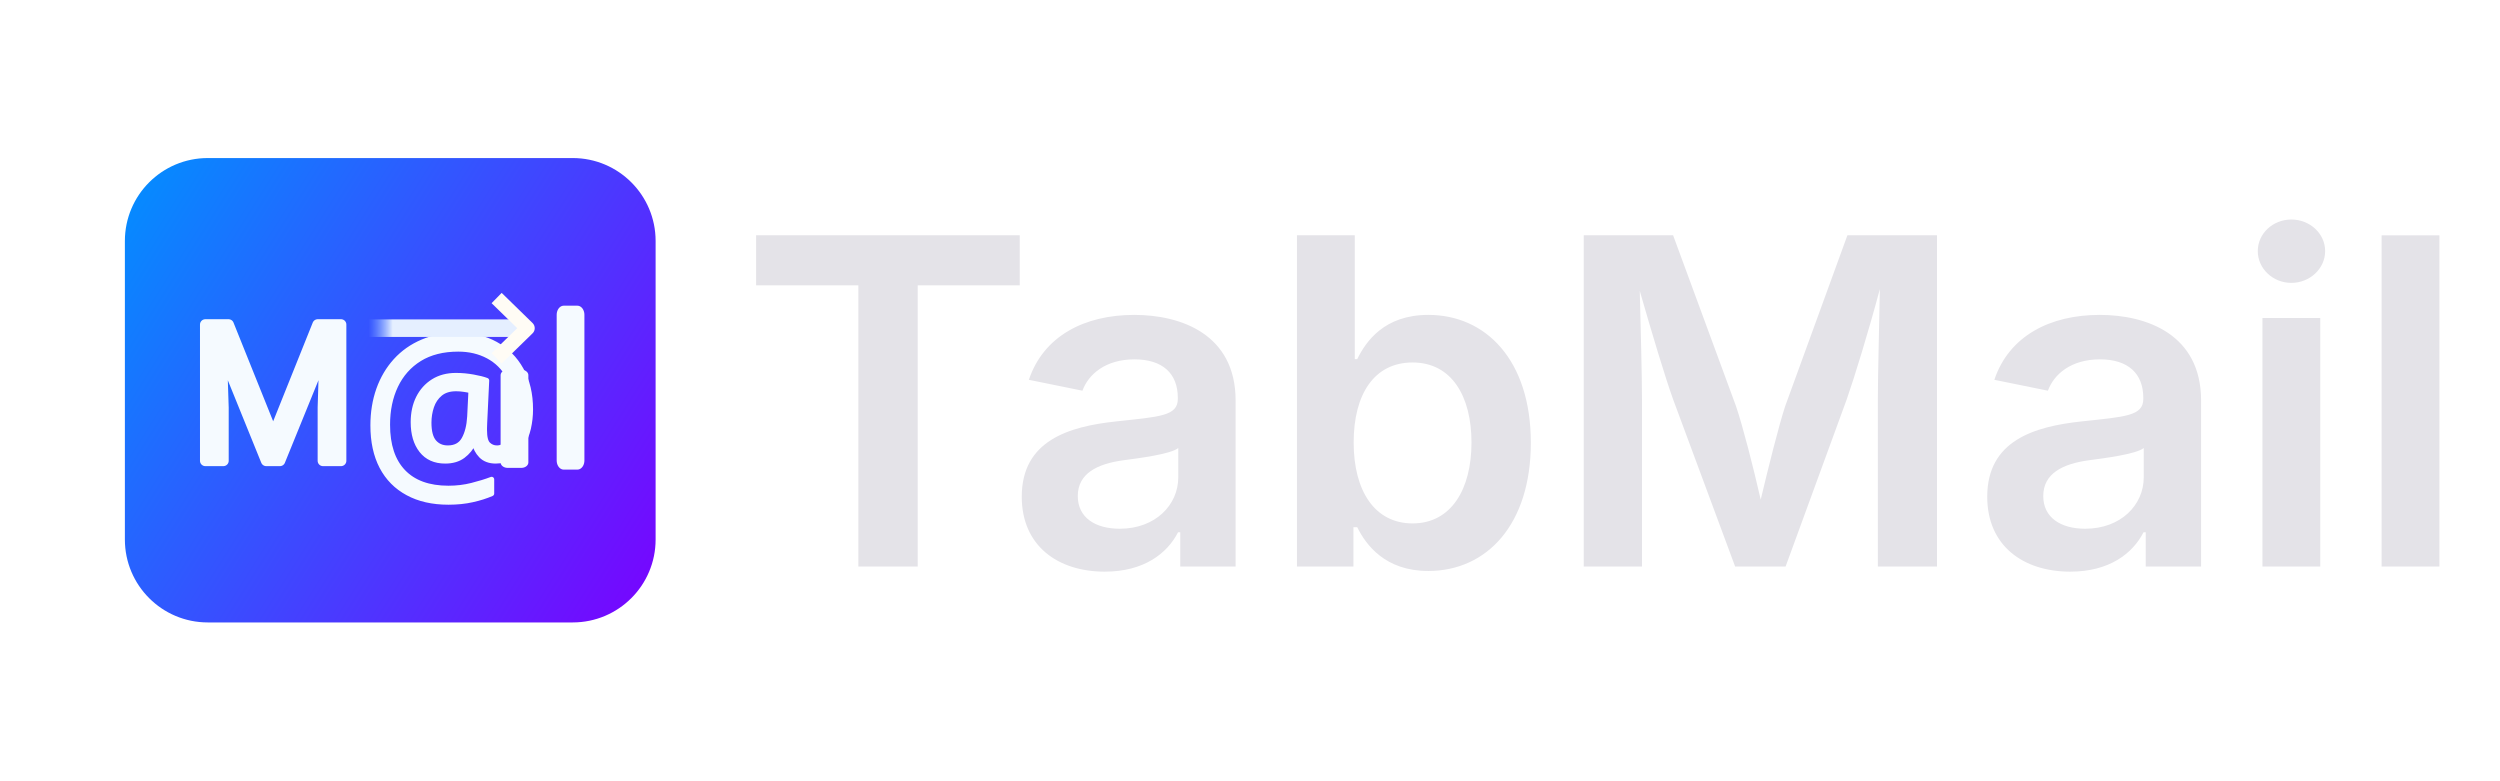
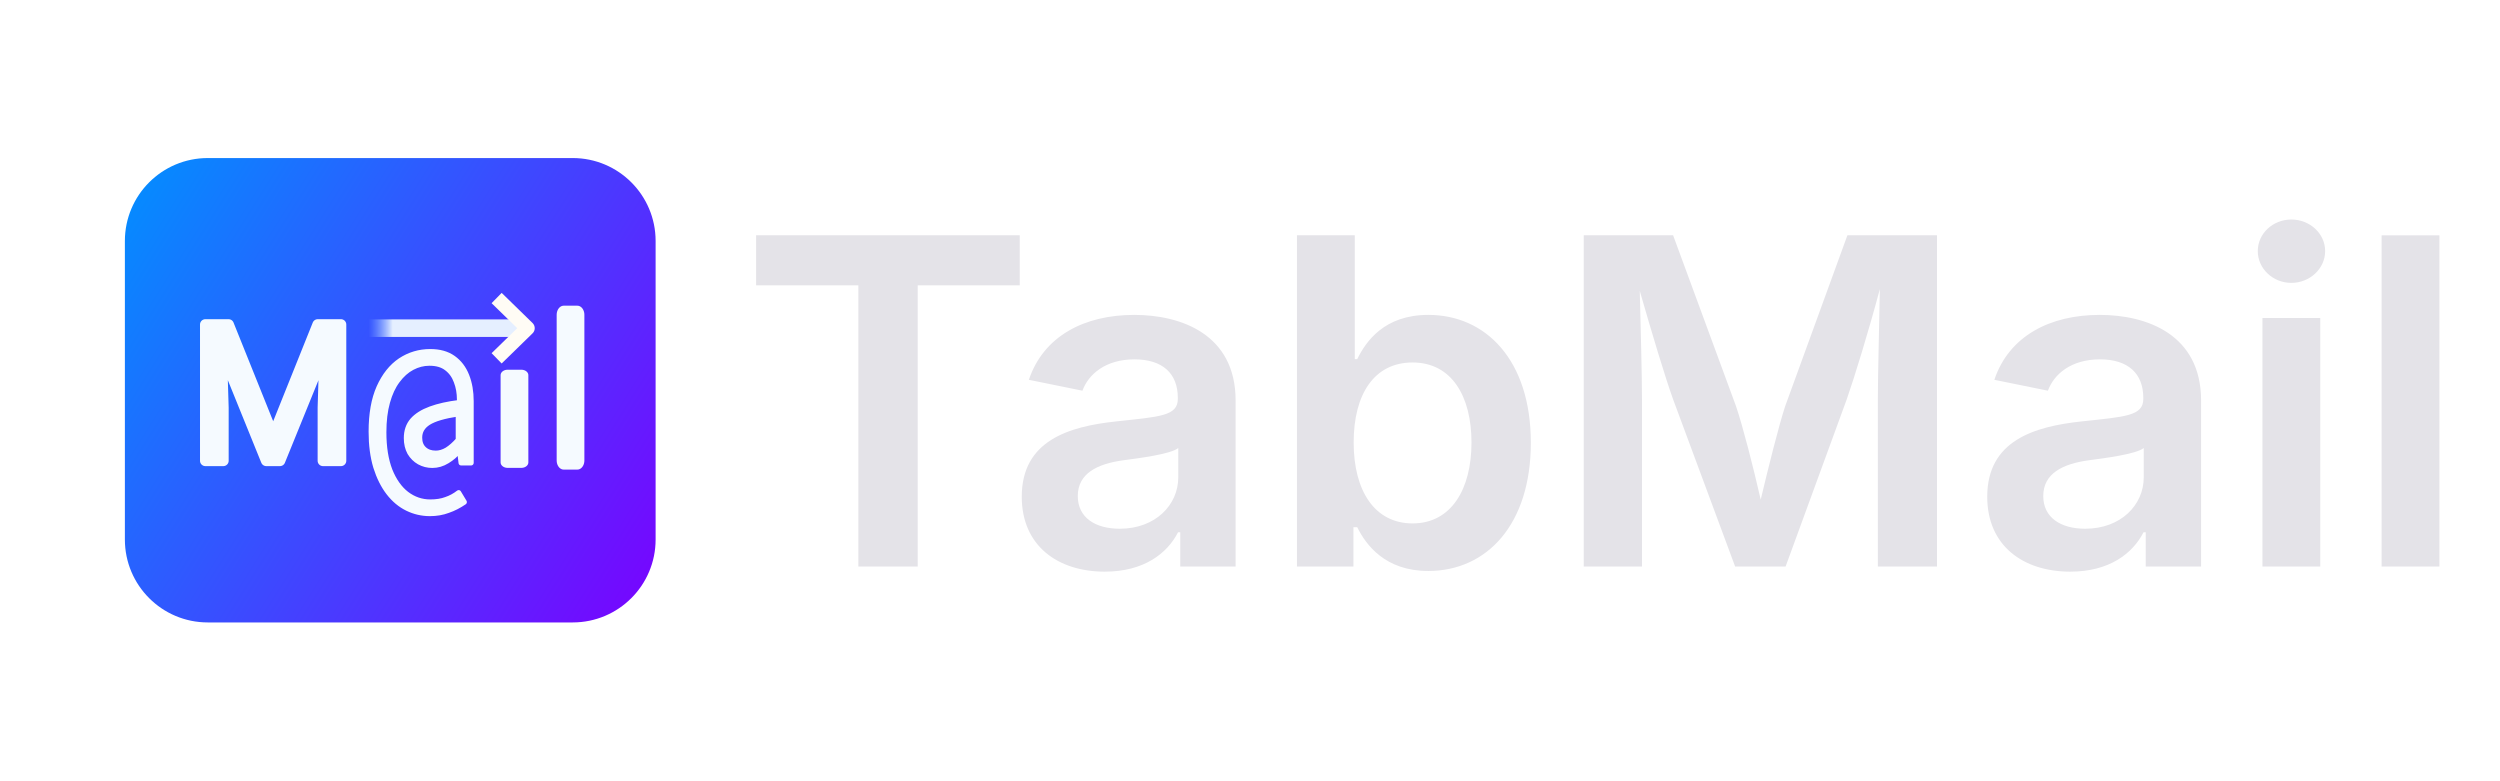
<svg xmlns="http://www.w3.org/2000/svg" xmlns:xlink="http://www.w3.org/1999/xlink" width="205" height="64" viewBox="0 0 205 64" version="1.1" id="svg2">
  <defs id="defs2">
    <clipPath id="icon-mask">
      <rect x="6.4" y="9.6" width="51.2" height="44.8" rx="8" ry="8" />
    </clipPath>
  </defs>
  <g transform="translate(32,32) scale(0.85) translate(-32,-32)">
    <g clip-path="url(#icon-mask)">
      <defs id="defs1">
        <linearGradient id="linearGradient30">
          <stop style="stop-color:#fffdf5;stop-opacity:1;" offset="0.598" id="stop30" />
          <stop style="stop-color:#fffdf5;stop-opacity:0;" offset="1" id="stop31" />
        </linearGradient>
        <linearGradient id="linearGradient26">
          <stop style="stop-color:#80b9ff;stop-opacity:0;" offset="0" id="stop26" />
          <stop style="stop-color:#e5efff;stop-opacity:1;" offset="0.16" id="stop27" />
        </linearGradient>
        <linearGradient id="linearGradient24">
          <stop style="stop-color:#7b00ff;stop-opacity:1;" offset="0" id="stop24" />
          <stop style="stop-color:#0091ff;stop-opacity:1;" offset="1" id="stop25" />
        </linearGradient>
        <linearGradient id="linearGradient2">
          <stop style="stop-color:#ffaa00;stop-opacity:1;" offset="0" id="stop2" />
          <stop style="stop-color:#ffff00;stop-opacity:1;" offset="1" id="stop3" />
        </linearGradient>
        <clipPath id="body-clip">
          <rect x="3.5" y="17.5" width="57" height="35" rx="4" ry="4" id="rect1" />
        </clipPath>
        <clipPath id="below-v-screen">
          <path d="M 0,64 V 26.6 L 32,43.5 64,26.6 V 64 Z" id="path-below-v-screen" />
        </clipPath>
        <clipPath id="clipPath1">
          <path d="M 0,64 V 26.6 L 32,43.5 64,26.6 V 64 Z" id="path1" />
        </clipPath>
        <clipPath id="below-v-screen-2">
          <path d="M 0,64 V 26.6 L 32,43.5 64,26.6 V 64 Z" id="path-below-v-screen-8" />
        </clipPath>
        <clipPath id="below-v-screen-5">
          <path d="M 0,64 V 26.6 L 32,43.5 64,26.6 V 64 Z" id="path-below-v-screen-9" />
        </clipPath>
        <clipPath id="below-v-screen-5-2">
          <path d="M 0,64 V 26.6 L 32,43.5 64,26.6 V 64 Z" id="path-below-v-screen-9-4" />
        </clipPath>
        <clipPath id="below-v-screen-59">
          <path d="M 0,64 V 26.6 L 32,43.5 64,26.6 V 64 Z" id="path-below-v-screen-4" />
        </clipPath>
        <clipPath clipPathUnits="userSpaceOnUse" id="clipPath4">
          <rect id="rect4" x="6.225" y="19.585" width="52.077" height="29.75" rx="3.655" ry="3.4" style="fill:url(#linearGradient5);fill-opacity:1;stroke:none;stroke-width:2.307;stroke-linejoin:round;stroke-dasharray:none" />
        </clipPath>
        <linearGradient xlink:href="#linearGradient2" id="linearGradient5" gradientUnits="userSpaceOnUse" gradientTransform="matrix(0.9136274,0,0,0.85,3.027086,4.71021)" x1="42.897" y1="61.97" x2="21.103" y2="8.03" />
        <clipPath clipPathUnits="userSpaceOnUse" id="clipPath6">
          <rect style="opacity:0.292;fill:#ff0f0f;fill-opacity:1;stroke:#ff0f0f;stroke-width:0.373;stroke-linecap:round;stroke-linejoin:round;stroke-miterlimit:0;stroke-dasharray:none;stroke-opacity:1;paint-order:normal" id="rect6" width="59.671" height="41.062" x="-31.682" y="5.687" rx="2.636" ry="9.856" transform="matrix(0.8780436,-0.4785807,0.6999592,0.7141828,0,0)" />
        </clipPath>
        <linearGradient xlink:href="#linearGradient24" id="linearGradient25" x1="63.026" y1="59.165" x2="0.564" y2="10.364" gradientUnits="userSpaceOnUse" gradientTransform="translate(0,-0.1583911)" />
        <linearGradient xlink:href="#linearGradient26" id="linearGradient27" x1="60.121" y1="17.582" x2="83.767" y2="17.582" gradientUnits="userSpaceOnUse" gradientTransform="matrix(0.8902256,0,0,0.8666082,6.528041,1.989478)" />
        <linearGradient xlink:href="#linearGradient30" id="linearGradient31" x1="46.727" y1="20.016" x2="46.727" y2="48.542" gradientUnits="userSpaceOnUse" />
      </defs>
      <g id="layer5" transform="matrix(0.8065018,0,0,1.001506,6.479703,-2.614714)" style="stroke-width:2.225;stroke-dasharray:none">
        <rect style="opacity:1;fill:url(#linearGradient25);stroke:none;stroke-width:0.377;stroke-linecap:round;stroke-linejoin:round;stroke-miterlimit:0;stroke-dasharray:none;stroke-opacity:1;paint-order:normal" id="rect7" width="79.266" height="63.673" x="-7.838" y="2.769" rx="5.406" ry="5.118" />
        <g id="layer11" transform="matrix(0.7075388,0,0,0.569773,6.111474,18.56051)">
-           <text xml:space="preserve" style="font-size:32.399px;line-height:0;font-family:'Playwrite DE Grund';-inkscape-font-specification:'Playwrite DE Grund';text-align:start;writing-mode:lr-tb;direction:ltr;text-anchor:start;fill:#f5faff;fill-opacity:1;stroke:#f5faff;stroke-width:1.808;stroke-linejoin:round;stroke-miterlimit:0;stroke-dasharray:none;stroke-opacity:1" x="2.154" y="40.009" id="text1">
-             <tspan id="tspan1" style="font-style:normal;font-variant:normal;font-weight:normal;font-stretch:normal;font-size:32.399px;font-family:Roboto;-inkscape-font-specification:Roboto;fill:#f5faff;fill-opacity:1;stroke:#f5faff;stroke-width:1.808;stroke-opacity:1" x="2.154" y="40.009">M</tspan>
-           </text>
-           <text xml:space="preserve" style="font-size:34.559px;font-family:Inter;-inkscape-font-specification:'Inter, Normal';text-align:start;writing-mode:lr-tb;direction:ltr;text-anchor:start;opacity:1;fill:#f5faff;fill-opacity:1;stroke:#f5faff;stroke-width:0.879;stroke-linecap:round;stroke-linejoin:round;stroke-miterlimit:0;stroke-dasharray:none;stroke-opacity:1" x="31.699" y="43.167" id="text25" transform="scale(0.9840817,1.016176)">
-             <tspan id="tspan25" style="font-style:normal;font-variant:normal;font-weight:normal;font-stretch:normal;font-family:'Source Code Pro';-inkscape-font-specification:'Source Code Pro';fill:#f5faff;fill-opacity:1;stroke:#f5faff;stroke-width:0.879;stroke-dasharray:none;stroke-opacity:1" x="31.699" y="43.167">@</tspan>
-           </text>
-           <text xml:space="preserve" style="font-style:normal;font-variant:normal;font-weight:normal;font-stretch:normal;font-size:22.359px;line-height:0;font-family:Roboto;-inkscape-font-specification:Roboto;text-align:start;writing-mode:lr-tb;direction:ltr;text-anchor:start;fill:#f5faff;fill-opacity:1;stroke:#f5faff;stroke-width:2.096;stroke-linejoin:round;stroke-miterlimit:0;stroke-dasharray:none;stroke-opacity:1" x="47.507" y="45.793" id="text2-5" transform="scale(1.136636,0.8797894)">
-             <tspan id="tspan2-4" style="fill:#f5faff;fill-opacity:1;stroke:#f5faff;stroke-width:2.096;stroke-opacity:1" x="47.507" y="45.793">l</tspan>
-           </text>
-           <text xml:space="preserve" style="font-style:normal;font-variant:normal;font-weight:normal;font-stretch:normal;font-size:28.87px;line-height:0;font-family:Roboto;-inkscape-font-specification:Roboto;text-align:start;writing-mode:lr-tb;direction:ltr;text-anchor:start;fill:#f5faff;fill-opacity:1;stroke:#f5faff;stroke-width:2.707;stroke-linejoin:round;stroke-miterlimit:0;stroke-dasharray:none;stroke-opacity:1" x="72.205" y="35.13" id="text2" transform="scale(0.8791269,1.137492)">
-             <tspan id="tspan2" style="fill:#f5faff;fill-opacity:1;stroke:#f5faff;stroke-width:2.707;stroke-opacity:1" x="72.205" y="35.13">l</tspan>
-           </text>
+           <path style="font-size:32.399px;line-height:0;font-family:Roboto;-inkscape-font-specification:Roboto;fill:#f5faff;stroke:#f5faff;stroke-width:1.808;stroke-linejoin:round;stroke-miterlimit:0" d="m 5.793,16.976 h 2.958 l 7.546,18.778 7.53,-18.778 h 2.974 L 17.436,40.009 h -2.31 z m -0.965,0 h 2.61 l 0.427,14.048 V 40.009 H 4.828 Z m 20.312,0 h 2.61 V 40.009 H 24.713 v -8.986 z" id="text1" aria-label="M" />
+           <path style="font-size:34.559px;font-family:'Source Code Pro';-inkscape-font-specification:'Source Code Pro';fill:#f5faff;stroke:#f5faff;stroke-width:0.879;stroke-linecap:round;stroke-linejoin:round;stroke-miterlimit:0" d="m 43.483,48.144 q -2.039,0 -3.871,-0.864 -1.832,-0.864 -3.214,-2.592 -1.382,-1.728 -2.212,-4.285 -0.795,-2.557 -0.795,-5.875 0,-4.424 1.348,-7.361 1.382,-2.972 3.663,-4.458 2.315,-1.486 5.149,-1.486 2.385,0 3.94,1.071 1.555,1.071 2.315,2.938 0.76,1.866 0.76,4.216 v 10.264 h -1.728 l -0.242,-2.004 h -0.138 q -0.76,0.968 -2.004,1.693 -1.21,0.726 -2.557,0.726 -1.21,0 -2.246,-0.553 -1.002,-0.553 -1.624,-1.555 -0.588,-1.037 -0.588,-2.419 0,-1.763 1.037,-2.938 1.071,-1.175 3.11,-1.901 2.039,-0.726 4.977,-1.071 v -0.484 q 0,-1.659 -0.553,-3.041 -0.518,-1.382 -1.659,-2.212 -1.106,-0.829 -2.938,-0.829 -1.555,0 -2.972,0.726 -1.417,0.726 -2.523,2.177 -1.106,1.417 -1.728,3.594 -0.622,2.143 -0.622,5.011 0,3.698 1.037,6.324 1.071,2.592 2.868,3.94 1.832,1.348 4.078,1.348 1.555,0 2.696,-0.415 1.175,-0.38 2.177,-1.14 l 0.968,1.555 q -1.348,0.899 -2.799,1.382 -1.417,0.518 -3.11,0.518 z m 1.002,-10.022 q 0.968,0 1.935,-0.553 0.968,-0.588 1.935,-1.659 V 31.555 q -3.594,0.518 -5.115,1.451 -1.521,0.933 -1.521,2.523 0,1.21 0.76,1.901 0.76,0.691 2.004,0.691 z" id="text25" transform="scale(0.9840817,1.016176)" aria-label="@" />
+           <path d="M 51.241,29.024 V 45.793 H 49.21 V 29.024 Z" id="text2-5" style="font-size:22.359px;line-height:0;font-family:Roboto;-inkscape-font-specification:Roboto;fill:#f5faff;stroke:#f5faff;stroke-width:2.096;stroke-linejoin:round;stroke-miterlimit:0" transform="scale(1.136636,0.8797894)" aria-label="l" />
+           <path d="M 77.026,13.477 V 35.13 H 74.404 V 13.477 Z" id="text2" style="font-size:28.87px;line-height:0;font-family:Roboto;-inkscape-font-specification:Roboto;fill:#f5faff;stroke:#f5faff;stroke-width:2.707;stroke-linejoin:round;stroke-miterlimit:0" transform="scale(0.8791269,1.137492)" aria-label="l" />
          <g id="layer10" transform="matrix(1.221396,0,0,1.221396,-40.94533,-3.446288)" style="stroke-width:2.225;stroke-dasharray:none">
            <path id="arrow-shaft" d="M 60.049,17.226 H 81.1" style="display:inline;fill:none;stroke:url(#linearGradient27);stroke-width:2.429;stroke-linecap:butt;stroke-dasharray:none;paint-order:normal" />
            <path id="arrowhead" d="m 77.793,13.053 4.277,4.173 -4.277,4.173" style="display:inline;fill:none;stroke:#fffcf5;stroke-width:1.993;stroke-linecap:butt;stroke-linejoin:round;stroke-dasharray:none;stroke-opacity:1;paint-order:normal" />
          </g>
        </g>
      </g>
    </g>
  </g>
  <path style="font-weight:600;font-size:37.333px;font-family:Inter;-inkscape-font-specification:'Inter, Semi-Bold';dominant-baseline:middle;fill:#e4e3e8" d="m 62,23.396 h 8.385 v 23.06 h 4.867 V 23.396 h 8.367 V 19.294 H 62 Z m 28.602,23.479 c 3.172,0 5.104,-1.477 5.997,-3.227 h 0.182 v 2.807 h 4.539 V 32.839 c 0,-5.432 -4.484,-7.018 -8.312,-7.018 -4.083,0 -7.437,1.732 -8.641,5.323 l 4.393,0.893 c 0.492,-1.349 1.896,-2.57 4.266,-2.57 2.315,0 3.555,1.167 3.555,3.154 v 0.091 c 0,1.404 -1.495,1.458 -5.031,1.841 -3.937,0.419 -7.766,1.586 -7.766,6.18 0,4.01 2.935,6.143 6.818,6.143 z m 1.221,-3.518 c -2.005,0 -3.445,-0.911 -3.445,-2.68 0,-1.859 1.604,-2.643 3.737,-2.935 1.221,-0.164 3.865,-0.492 4.503,-1.003 v 2.406 c 0,2.26 -1.878,4.211 -4.794,4.211 z m 25.284,3.464 c 4.831,0 8.422,-3.828 8.422,-10.518 0,-6.781 -3.701,-10.482 -8.404,-10.482 -3.628,0 -5.122,2.187 -5.833,3.628 h -0.201 V 19.294 h -4.74 v 27.161 h 4.63 v -3.227 h 0.31 c 0.729,1.477 2.315,3.591 5.815,3.591 z m -1.276,-3.901 c -3.099,0 -4.831,-2.661 -4.831,-6.635 0,-3.974 1.695,-6.562 4.831,-6.562 3.208,0 4.831,2.771 4.831,6.562 0,3.828 -1.659,6.635 -4.831,6.635 z m 14.036,3.536 h 4.776 V 32.747 c 0,-2.06 -0.109,-5.815 -0.182,-8.896 1.003,3.5 2.096,7.128 2.734,8.896 l 5.086,13.708 h 4.138 l 5.013,-13.708 c 0.638,-1.823 1.786,-5.56 2.716,-9.042 -0.055,3.227 -0.164,7.018 -0.164,9.042 v 13.708 h 4.849 V 19.294 h -7.346 l -5.104,14.018 c -0.529,1.622 -1.367,4.977 -2.005,7.656 -0.62,-2.716 -1.477,-6.052 -2.023,-7.656 L 137.195,19.294 h -7.328 z m 39.904,0.419 c 3.172,0 5.104,-1.477 5.997,-3.227 h 0.182 v 2.807 h 4.539 V 32.839 c 0,-5.432 -4.484,-7.018 -8.312,-7.018 -4.083,0 -7.437,1.732 -8.641,5.323 l 4.393,0.893 c 0.492,-1.349 1.896,-2.57 4.266,-2.57 2.315,0 3.555,1.167 3.555,3.154 v 0.091 c 0,1.404 -1.495,1.458 -5.031,1.841 -3.938,0.419 -7.766,1.586 -7.766,6.18 0,4.01 2.935,6.143 6.818,6.143 z m 1.221,-3.518 c -2.005,0 -3.445,-0.911 -3.445,-2.68 0,-1.859 1.604,-2.643 3.737,-2.935 1.221,-0.164 3.865,-0.492 4.503,-1.003 v 2.406 c 0,2.26 -1.878,4.211 -4.794,4.211 z m 14.529,3.099 h 4.74 V 26.076 h -4.74 z m 2.37,-23.26 c 1.513,0 2.771,-1.167 2.771,-2.607 0,-1.44 -1.258,-2.589 -2.771,-2.589 -1.513,0 -2.753,1.148 -2.753,2.589 0,1.44 1.24,2.607 2.753,2.607 z m 12.141,-3.901 h -4.74 v 27.161 h 4.74 z" id="text2" aria-label="TabMail" />
</svg>
